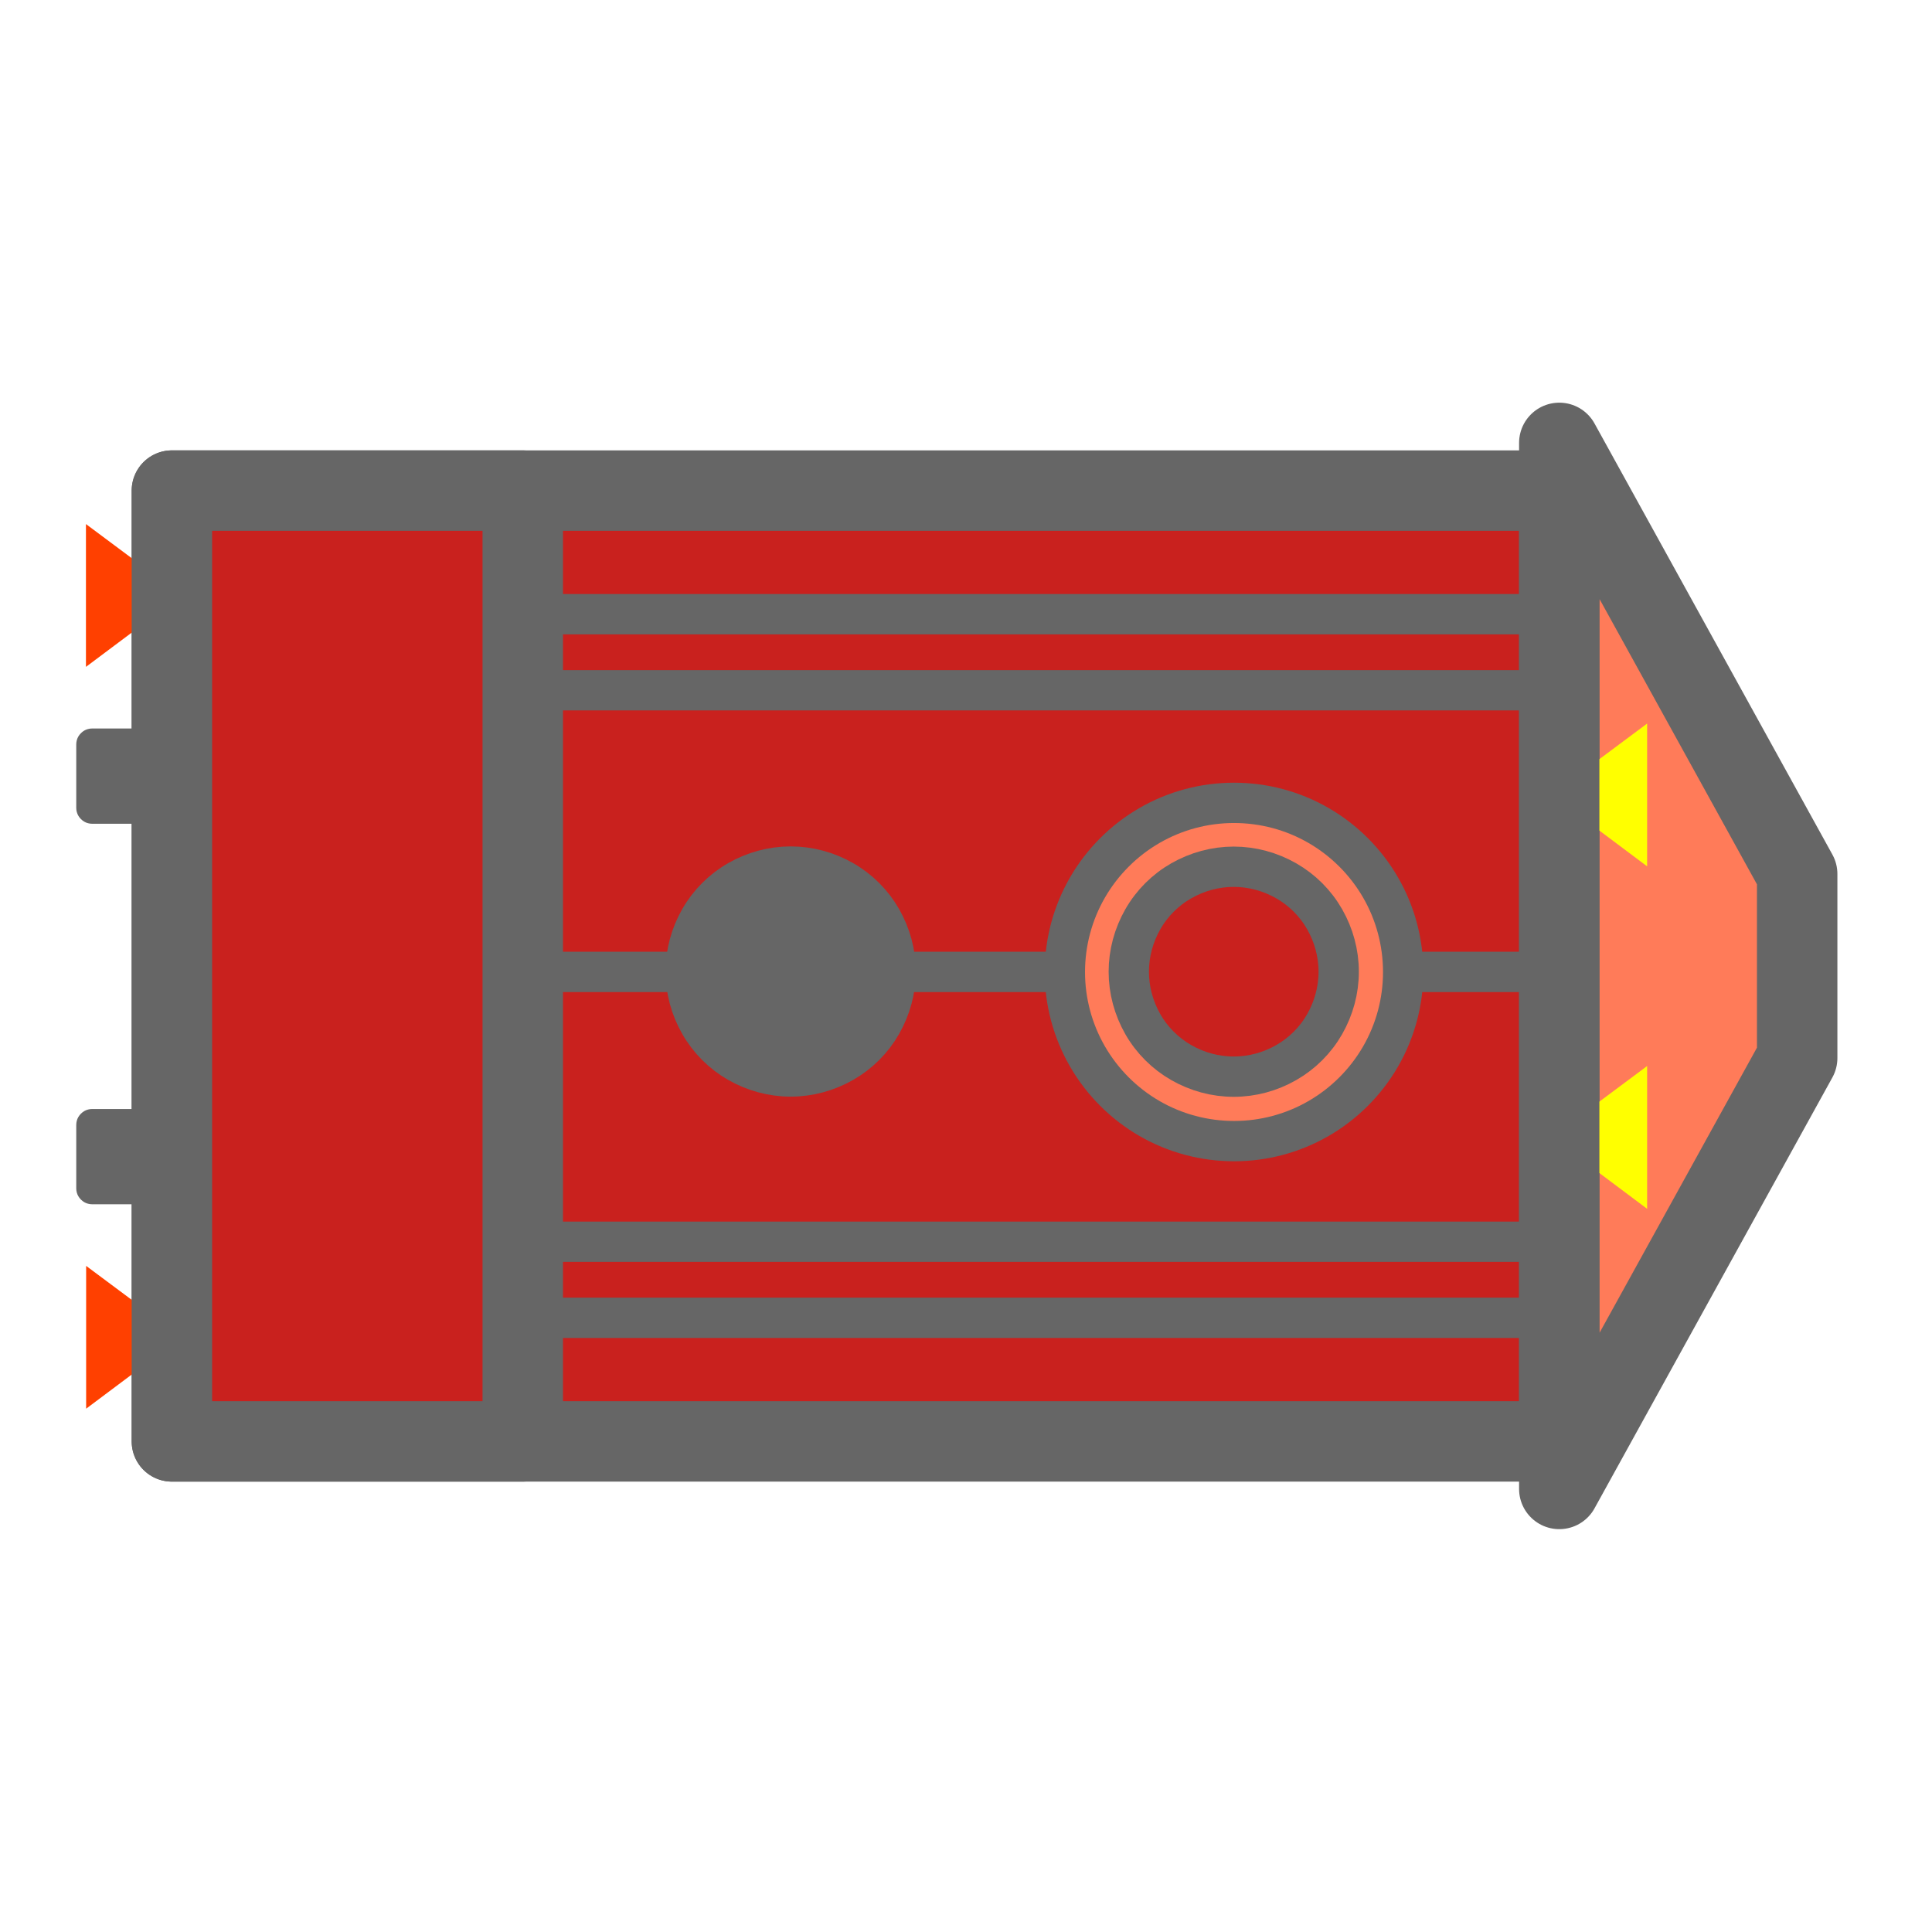
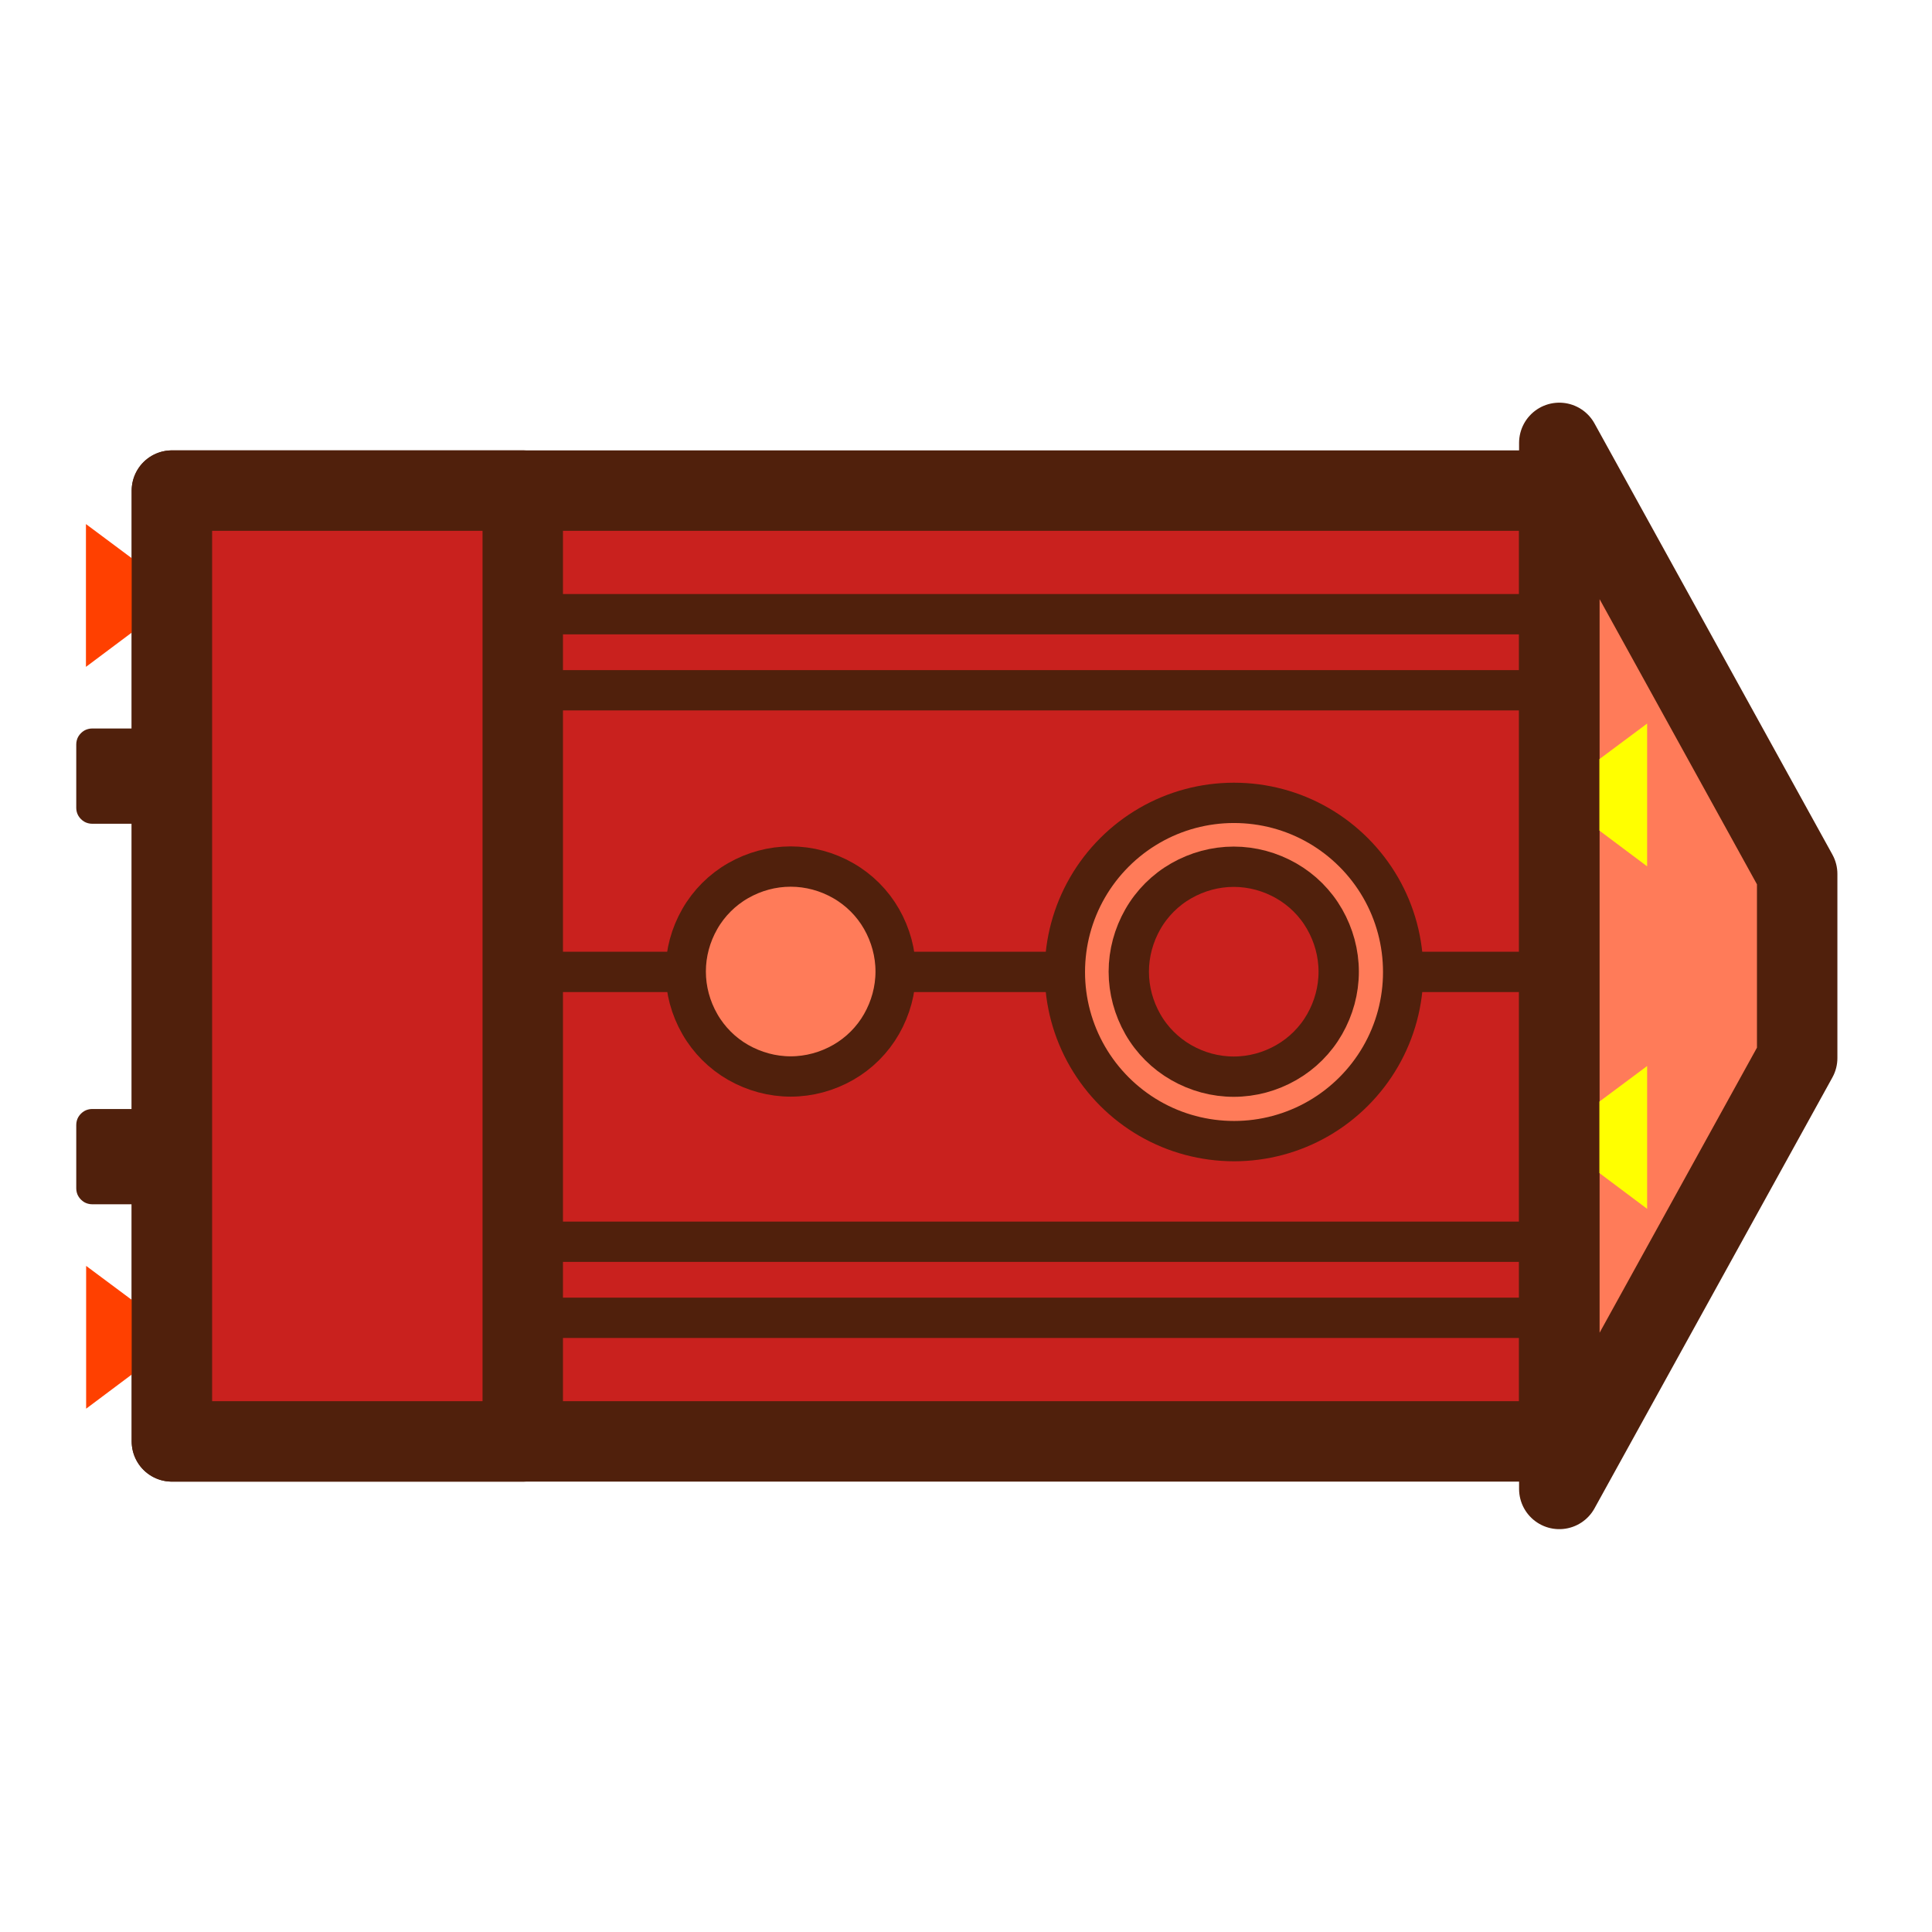
<svg xmlns="http://www.w3.org/2000/svg" width="288" height="288" viewBox="0 0 288 288">
  <defs>
    <clipPath id="clip-0">
      <path clip-rule="nonzero" d="M 0 0 L 287.973 0 L 287.973 287.973 L 0 287.973 Z M 0 0 " />
    </clipPath>
  </defs>
  <g clip-path="url(#clip-0)">
    <path fill-rule="evenodd" fill="rgb(100%, 100%, 100%)" fill-opacity="0" d="M 0 0 L 287.973 0 L 287.973 287.973 L 0 287.973 Z M 0 0 " />
  </g>
-   <path fill-rule="evenodd" fill="rgb(100%, 48.235%, 34.901%)" fill-opacity="1" stroke-width="11.99" stroke-linecap="butt" stroke-linejoin="round" stroke="rgb(39.999%, 39.999%, 39.999%)" stroke-opacity="1" stroke-miterlimit="10" d="M 232.441 66.047 L 232.441 221.98 L 267.902 157.719 L 267.902 130.281 Z M 232.441 66.047 " transform="matrix(1, 0, 0, -1, 0, 288)" />
-   <path fill-rule="evenodd" fill="rgb(78.822%, 12.941%, 11.765%)" fill-opacity="1" stroke-width="11.99" stroke-linecap="butt" stroke-linejoin="round" stroke="rgb(39.999%, 39.999%, 39.999%)" stroke-opacity="1" stroke-miterlimit="10" d="M 129.031 73.133 L 25.625 73.133 L 25.625 214.867 L 232.414 214.867 L 232.414 73.133 Z M 129.031 73.133 " transform="matrix(1, 0, 0, -1, 0, 288)" />
-   <path fill-rule="evenodd" fill="rgb(39.999%, 39.999%, 39.999%)" fill-opacity="1" d="M 13.719 108.594 L 13.746 108.594 C 13.324 108.594 12.898 108.711 12.559 108.906 C 12.188 109.133 11.906 109.418 11.68 109.785 C 11.48 110.125 11.367 110.551 11.367 110.977 L 11.367 120.445 C 11.367 120.84 11.48 121.266 11.68 121.605 C 11.906 121.977 12.188 122.258 12.559 122.484 C 12.898 122.684 13.324 122.797 13.746 122.797 L 23.188 122.797 C 23.613 122.797 24.039 122.684 24.379 122.484 C 24.746 122.258 25.031 121.977 25.258 121.605 C 25.453 121.266 25.57 120.84 25.57 120.445 L 25.57 110.949 L 25.57 110.977 C 25.57 110.551 25.453 110.125 25.258 109.785 C 25.031 109.418 24.746 109.133 24.379 108.906 C 24.039 108.711 23.613 108.594 23.188 108.594 Z M 13.719 108.594 " />
-   <path fill-rule="evenodd" fill="rgb(39.999%, 39.999%, 39.999%)" fill-opacity="1" d="M 13.719 165.316 L 13.746 165.316 C 13.324 165.316 12.898 165.43 12.559 165.629 C 12.188 165.855 11.906 166.141 11.68 166.508 C 11.48 166.848 11.367 167.273 11.367 167.699 L 11.367 177.164 C 11.367 177.562 11.48 177.988 11.68 178.328 C 11.906 178.695 12.188 178.98 12.559 179.207 C 12.898 179.406 13.324 179.52 13.746 179.52 L 23.188 179.52 C 23.613 179.52 24.039 179.406 24.379 179.207 C 24.746 178.98 25.031 178.695 25.258 178.328 C 25.453 177.988 25.57 177.562 25.57 177.164 L 25.57 167.668 L 25.57 167.699 C 25.57 167.273 25.453 166.848 25.258 166.508 C 25.031 166.141 24.746 165.855 24.379 165.629 C 24.039 165.43 23.613 165.316 23.188 165.316 Z M 13.719 165.316 " />
+   <path fill-rule="evenodd" fill="rgb(100%, 48.235%, 34.901%)" fill-opacity="1" stroke-width="11.99" stroke-linecap="butt" stroke-linejoin="round" stroke="rgb(31.372%, 12.549%, 4.706%)" stroke-opacity="1" stroke-miterlimit="10" d="M 232.441 66.047 L 232.441 221.98 L 267.902 157.719 L 267.902 130.281 Z M 232.441 66.047 " transform="matrix(1, 0, 0, -1, 0, 288)" />
+   <path fill-rule="evenodd" fill="rgb(78.822%, 12.941%, 11.765%)" fill-opacity="1" stroke-width="11.99" stroke-linecap="butt" stroke-linejoin="round" stroke="rgb(31.372%, 12.549%, 4.706%)" stroke-opacity="1" stroke-miterlimit="10" d="M 129.031 73.133 L 25.625 73.133 L 25.625 214.867 L 232.414 214.867 L 232.414 73.133 Z M 129.031 73.133 " transform="matrix(1, 0, 0, -1, 0, 288)" />
+   <path fill-rule="evenodd" fill="rgb(31.372%, 12.549%, 4.706%)" fill-opacity="1" d="M 13.719 108.594 L 13.746 108.594 C 13.324 108.594 12.898 108.711 12.559 108.906 C 12.188 109.133 11.906 109.418 11.68 109.785 C 11.48 110.125 11.367 110.551 11.367 110.977 L 11.367 120.445 C 11.367 120.84 11.48 121.266 11.68 121.605 C 11.906 121.977 12.188 122.258 12.559 122.484 C 12.898 122.684 13.324 122.797 13.746 122.797 L 23.188 122.797 C 23.613 122.797 24.039 122.684 24.379 122.484 C 24.746 122.258 25.031 121.977 25.258 121.605 C 25.453 121.266 25.57 120.84 25.57 120.445 L 25.57 110.949 L 25.57 110.977 C 25.57 110.551 25.453 110.125 25.258 109.785 C 25.031 109.418 24.746 109.133 24.379 108.906 C 24.039 108.711 23.613 108.594 23.188 108.594 Z M 13.719 108.594 " />
+   <path fill-rule="evenodd" fill="rgb(31.372%, 12.549%, 4.706%)" fill-opacity="1" d="M 13.719 165.316 L 13.746 165.316 C 13.324 165.316 12.898 165.43 12.559 165.629 C 12.188 165.855 11.906 166.141 11.68 166.508 C 11.48 166.848 11.367 167.273 11.367 167.699 L 11.367 177.164 C 11.367 177.562 11.48 177.988 11.68 178.328 C 11.906 178.695 12.188 178.98 12.559 179.207 C 12.898 179.406 13.324 179.52 13.746 179.52 L 23.188 179.52 C 23.613 179.52 24.039 179.406 24.379 179.207 C 24.746 178.98 25.031 178.695 25.258 178.328 C 25.453 177.988 25.57 177.562 25.57 177.164 L 25.57 167.668 L 25.57 167.699 C 25.57 167.273 25.453 166.848 25.258 166.508 C 25.031 166.141 24.746 165.855 24.379 165.629 C 24.039 165.43 23.613 165.316 23.188 165.316 Z M 13.719 165.316 " />
  <path fill-rule="evenodd" fill="rgb(100%, 25.098%, 0%)" fill-opacity="1" d="M 12.812 78.121 L 12.812 99.41 L 19.93 94.082 L 19.93 83.426 Z M 12.812 78.121 " />
  <path fill-rule="evenodd" fill="rgb(100%, 25.098%, 0%)" fill-opacity="1" d="M 12.84 188.703 L 12.84 209.992 L 19.957 204.66 L 19.957 194.004 Z M 12.84 188.703 " />
  <path fill-rule="evenodd" fill="rgb(100%, 100%, 0%)" fill-opacity="1" d="M 245.535 107.859 L 245.535 129.145 L 238.422 123.816 L 238.422 113.16 Z M 245.535 107.859 " />
  <path fill-rule="evenodd" fill="rgb(100%, 100%, 0%)" fill-opacity="1" d="M 245.535 158.91 L 245.535 180.199 L 238.422 174.867 L 238.422 164.211 Z M 245.535 158.91 " />
-   <path fill="none" stroke-width="6.009" stroke-linecap="butt" stroke-linejoin="round" stroke="rgb(39.999%, 39.999%, 39.999%)" stroke-opacity="1" stroke-miterlimit="10" d="M 19.844 143.121 L 232.441 143.121 " transform="matrix(1, 0, 0, -1, 0, 288)" />
-   <path fill-rule="evenodd" fill="rgb(100%, 48.235%, 34.901%)" fill-opacity="1" stroke-width="6.009" stroke-linecap="butt" stroke-linejoin="round" stroke="rgb(39.999%, 39.999%, 39.999%)" stroke-opacity="1" stroke-miterlimit="10" d="M 209.168 143.094 C 209.168 138.672 208.008 134.336 205.797 130.508 C 203.586 126.68 200.383 123.477 196.555 121.266 C 192.727 119.055 188.391 117.895 183.969 117.895 C 179.52 117.895 175.18 119.055 171.355 121.266 C 167.527 123.477 164.324 126.68 162.113 130.508 C 159.902 134.336 158.738 138.672 158.738 143.094 C 158.738 147.543 159.902 151.879 162.113 155.707 C 164.324 159.535 167.527 162.738 171.355 164.949 C 175.18 167.16 179.52 168.32 183.941 168.32 C 188.391 168.32 192.727 167.16 196.555 164.949 C 200.383 162.738 203.586 159.535 205.797 155.707 C 208.008 151.879 209.168 147.543 209.168 143.094 Z M 209.168 143.094 " transform="matrix(1, 0, 0, -1, 0, 288)" />
-   <path fill-rule="evenodd" fill="rgb(78.822%, 12.941%, 11.765%)" fill-opacity="1" stroke-width="6.009" stroke-linecap="butt" stroke-linejoin="round" stroke="rgb(39.999%, 39.999%, 39.999%)" stroke-opacity="1" stroke-miterlimit="10" d="M 199.559 143.148 C 199.559 140.398 198.82 137.707 197.461 135.324 C 196.102 132.945 194.117 130.961 191.734 129.602 C 189.355 128.238 186.66 127.504 183.91 127.504 C 181.16 127.504 178.469 128.238 176.09 129.602 C 173.707 130.961 171.723 132.945 170.363 135.324 C 169.004 137.707 168.266 140.398 168.266 143.148 C 168.266 145.898 169.004 148.594 170.363 150.973 C 171.723 153.355 173.707 155.34 176.09 156.699 C 178.469 158.059 181.16 158.797 183.91 158.797 C 186.66 158.797 189.355 158.059 191.734 156.699 C 194.117 155.34 196.102 153.355 197.461 150.973 C 198.82 148.594 199.559 145.898 199.559 143.148 Z M 199.559 143.148 " transform="matrix(1, 0, 0, -1, 0, 288)" />
-   <path fill-rule="evenodd" fill="rgb(39.999%, 39.999%, 39.999%)" fill-opacity="1" stroke-width="6.009" stroke-linecap="butt" stroke-linejoin="round" stroke="rgb(39.999%, 39.999%, 39.999%)" stroke-opacity="1" stroke-miterlimit="10" d="M 133.512 143.18 C 133.512 140.43 132.773 137.734 131.414 135.355 C 130.055 132.973 128.07 130.988 125.688 129.629 C 123.309 128.27 120.613 127.531 117.863 127.531 C 115.113 127.531 112.422 128.27 110.039 129.629 C 107.66 130.988 105.676 132.973 104.316 135.355 C 102.953 137.734 102.219 140.43 102.219 143.18 C 102.219 145.93 102.953 148.621 104.316 151.004 C 105.676 153.383 107.66 155.367 110.039 156.727 C 112.422 158.09 115.113 158.824 117.863 158.824 C 120.613 158.824 123.309 158.09 125.688 156.727 C 128.07 155.367 130.055 153.383 131.414 151.004 C 132.773 148.621 133.512 145.93 133.512 143.18 Z M 133.512 143.18 " transform="matrix(1, 0, 0, -1, 0, 288)" />
-   <path fill="none" stroke-width="6.009" stroke-linecap="butt" stroke-linejoin="round" stroke="rgb(39.999%, 39.999%, 39.999%)" stroke-opacity="1" stroke-miterlimit="10" d="M 19.844 102.898 L 232.441 102.898 " transform="matrix(1, 0, 0, -1, 0, 288)" />
-   <path fill="none" stroke-width="6.009" stroke-linecap="butt" stroke-linejoin="round" stroke="rgb(39.999%, 39.999%, 39.999%)" stroke-opacity="1" stroke-miterlimit="10" d="M 19.844 91.559 L 232.441 91.559 " transform="matrix(1, 0, 0, -1, 0, 288)" />
-   <path fill="none" stroke-width="6.009" stroke-linecap="butt" stroke-linejoin="round" stroke="rgb(39.999%, 39.999%, 39.999%)" stroke-opacity="1" stroke-miterlimit="10" d="M 19.844 196.441 L 232.441 196.441 " transform="matrix(1, 0, 0, -1, 0, 288)" />
-   <path fill="none" stroke-width="6.009" stroke-linecap="butt" stroke-linejoin="round" stroke="rgb(39.999%, 39.999%, 39.999%)" stroke-opacity="1" stroke-miterlimit="10" d="M 19.844 185.102 L 232.441 185.102 " transform="matrix(1, 0, 0, -1, 0, 288)" />
-   <path fill-rule="evenodd" fill="rgb(78.822%, 12.941%, 11.765%)" fill-opacity="1" stroke-width="11.99" stroke-linecap="butt" stroke-linejoin="round" stroke="rgb(39.999%, 39.999%, 39.999%)" stroke-opacity="1" stroke-miterlimit="10" d="M 51.789 73.133 L 25.625 73.133 L 25.625 214.867 L 77.926 214.867 L 77.926 73.133 Z M 51.789 73.133 " transform="matrix(1, 0, 0, -1, 0, 288)" />
+   <path fill="none" stroke-width="6.009" stroke-linecap="butt" stroke-linejoin="round" stroke="rgb(31.372%, 12.549%, 4.706%)" stroke-opacity="1" stroke-miterlimit="10" d="M 19.844 143.121 L 232.441 143.121 " transform="matrix(1, 0, 0, -1, 0, 288)" />
+   <path fill-rule="evenodd" fill="rgb(100%, 48.235%, 34.901%)" fill-opacity="1" stroke-width="6.009" stroke-linecap="butt" stroke-linejoin="round" stroke="rgb(31.372%, 12.549%, 4.706%)" stroke-opacity="1" stroke-miterlimit="10" d="M 209.168 143.094 C 209.168 138.672 208.008 134.336 205.797 130.508 C 203.586 126.68 200.383 123.477 196.555 121.266 C 192.727 119.055 188.391 117.895 183.969 117.895 C 179.52 117.895 175.18 119.055 171.355 121.266 C 167.527 123.477 164.324 126.68 162.113 130.508 C 159.902 134.336 158.738 138.672 158.738 143.094 C 158.738 147.543 159.902 151.879 162.113 155.707 C 164.324 159.535 167.527 162.738 171.355 164.949 C 175.18 167.16 179.52 168.32 183.941 168.32 C 188.391 168.32 192.727 167.16 196.555 164.949 C 200.383 162.738 203.586 159.535 205.797 155.707 C 208.008 151.879 209.168 147.543 209.168 143.094 Z M 209.168 143.094 " transform="matrix(1, 0, 0, -1, 0, 288)" />
+   <path fill-rule="evenodd" fill="rgb(78.822%, 12.941%, 11.765%)" fill-opacity="1" stroke-width="6.009" stroke-linecap="butt" stroke-linejoin="round" stroke="rgb(31.372%, 12.549%, 4.706%)" stroke-opacity="1" stroke-miterlimit="10" d="M 199.559 143.148 C 199.559 140.398 198.82 137.707 197.461 135.324 C 196.102 132.945 194.117 130.961 191.734 129.602 C 189.355 128.238 186.66 127.504 183.91 127.504 C 181.16 127.504 178.469 128.238 176.09 129.602 C 173.707 130.961 171.723 132.945 170.363 135.324 C 169.004 137.707 168.266 140.398 168.266 143.148 C 168.266 145.898 169.004 148.594 170.363 150.973 C 171.723 153.355 173.707 155.34 176.09 156.699 C 178.469 158.059 181.16 158.797 183.91 158.797 C 186.66 158.797 189.355 158.059 191.734 156.699 C 194.117 155.34 196.102 153.355 197.461 150.973 C 198.82 148.594 199.559 145.898 199.559 143.148 Z M 199.559 143.148 " transform="matrix(1, 0, 0, -1, 0, 288)" />
+   <path fill-rule="evenodd" fill="rgb(100%, 48.235%, 34.901%)" fill-opacity="1" stroke-width="6.009" stroke-linecap="butt" stroke-linejoin="round" stroke="rgb(31.372%, 12.549%, 4.706%)" stroke-opacity="1" stroke-miterlimit="10" d="M 133.512 143.18 C 133.512 140.43 132.773 137.734 131.414 135.355 C 130.055 132.973 128.07 130.988 125.688 129.629 C 123.309 128.27 120.613 127.531 117.863 127.531 C 115.113 127.531 112.422 128.27 110.039 129.629 C 107.66 130.988 105.676 132.973 104.316 135.355 C 102.953 137.734 102.219 140.43 102.219 143.18 C 102.219 145.93 102.953 148.621 104.316 151.004 C 105.676 153.383 107.66 155.367 110.039 156.727 C 112.422 158.09 115.113 158.824 117.863 158.824 C 120.613 158.824 123.309 158.09 125.688 156.727 C 128.07 155.367 130.055 153.383 131.414 151.004 C 132.773 148.621 133.512 145.93 133.512 143.18 Z M 133.512 143.18 " transform="matrix(1, 0, 0, -1, 0, 288)" />
+   <path fill="none" stroke-width="6.009" stroke-linecap="butt" stroke-linejoin="round" stroke="rgb(31.372%, 12.549%, 4.706%)" stroke-opacity="1" stroke-miterlimit="10" d="M 19.844 102.898 L 232.441 102.898 " transform="matrix(1, 0, 0, -1, 0, 288)" />
+   <path fill="none" stroke-width="6.009" stroke-linecap="butt" stroke-linejoin="round" stroke="rgb(31.372%, 12.549%, 4.706%)" stroke-opacity="1" stroke-miterlimit="10" d="M 19.844 91.559 L 232.441 91.559 " transform="matrix(1, 0, 0, -1, 0, 288)" />
+   <path fill="none" stroke-width="6.009" stroke-linecap="butt" stroke-linejoin="round" stroke="rgb(31.372%, 12.549%, 4.706%)" stroke-opacity="1" stroke-miterlimit="10" d="M 19.844 196.441 L 232.441 196.441 " transform="matrix(1, 0, 0, -1, 0, 288)" />
+   <path fill="none" stroke-width="6.009" stroke-linecap="butt" stroke-linejoin="round" stroke="rgb(31.372%, 12.549%, 4.706%)" stroke-opacity="1" stroke-miterlimit="10" d="M 19.844 185.102 L 232.441 185.102 " transform="matrix(1, 0, 0, -1, 0, 288)" />
+   <path fill-rule="evenodd" fill="rgb(78.822%, 12.941%, 11.765%)" fill-opacity="1" stroke-width="11.99" stroke-linecap="butt" stroke-linejoin="round" stroke="rgb(31.372%, 12.549%, 4.706%)" stroke-opacity="1" stroke-miterlimit="10" d="M 51.789 73.133 L 25.625 73.133 L 25.625 214.867 L 77.926 214.867 L 77.926 73.133 Z M 51.789 73.133 " transform="matrix(1, 0, 0, -1, 0, 288)" />
</svg>
